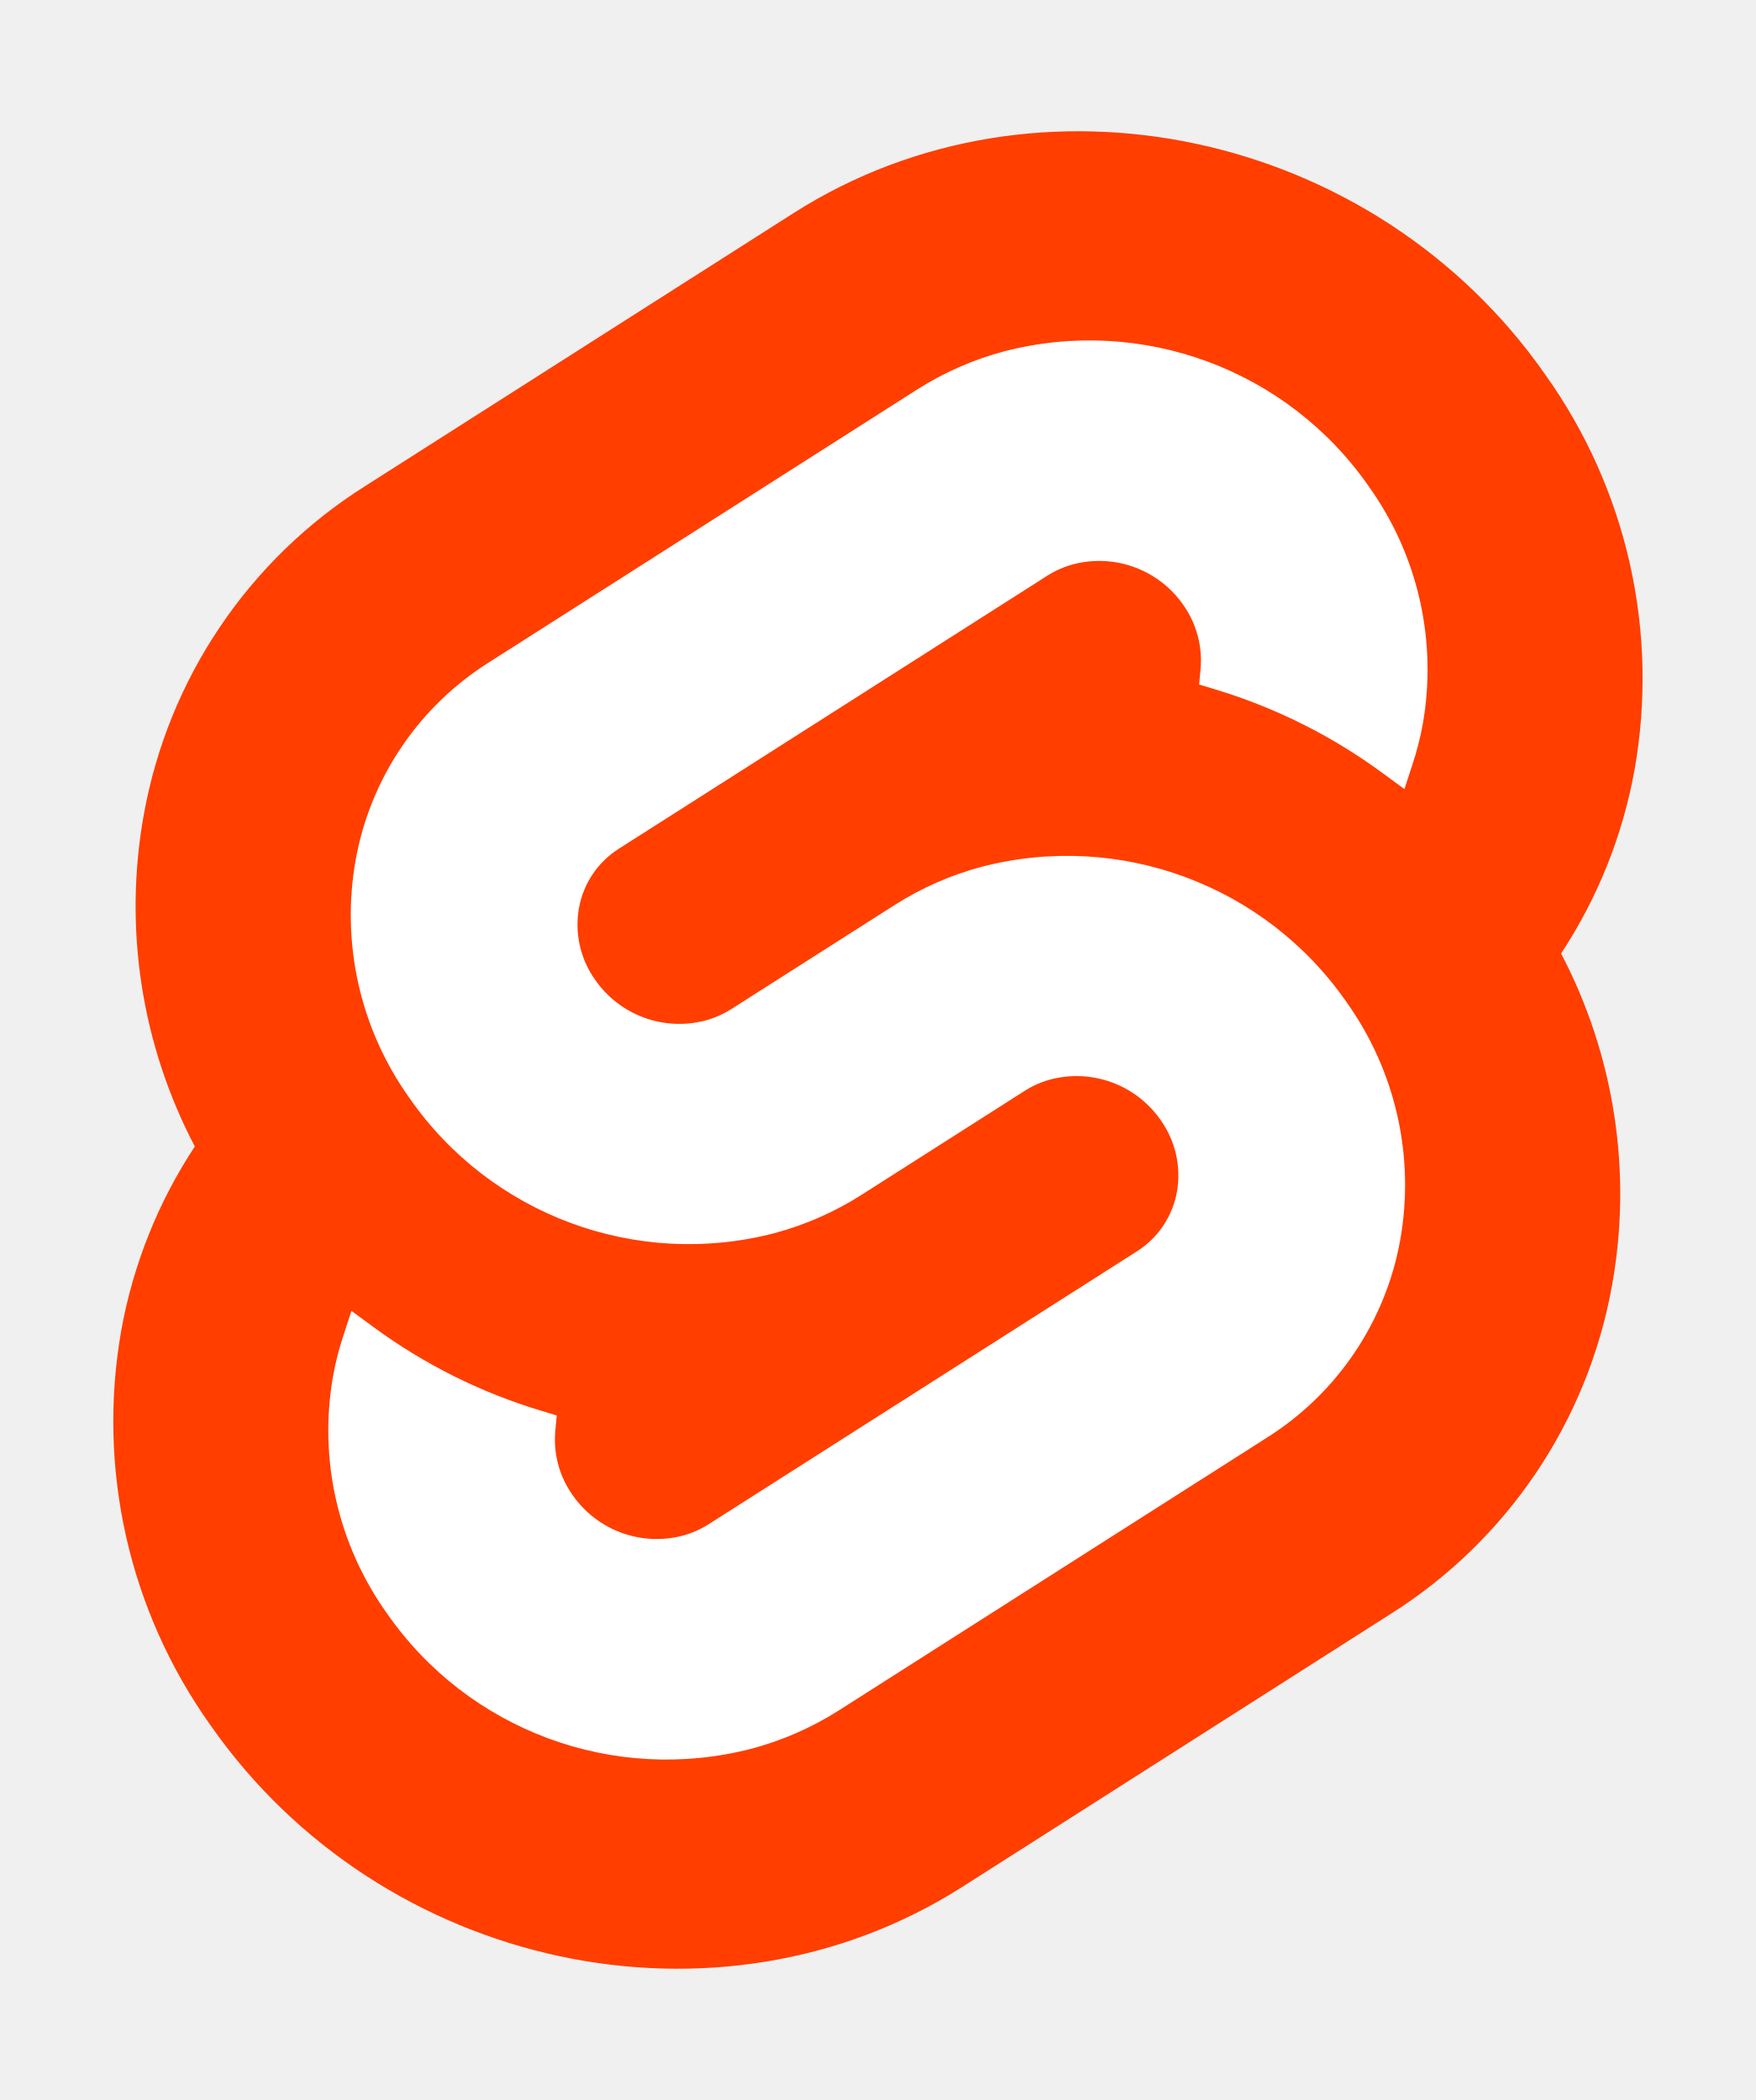
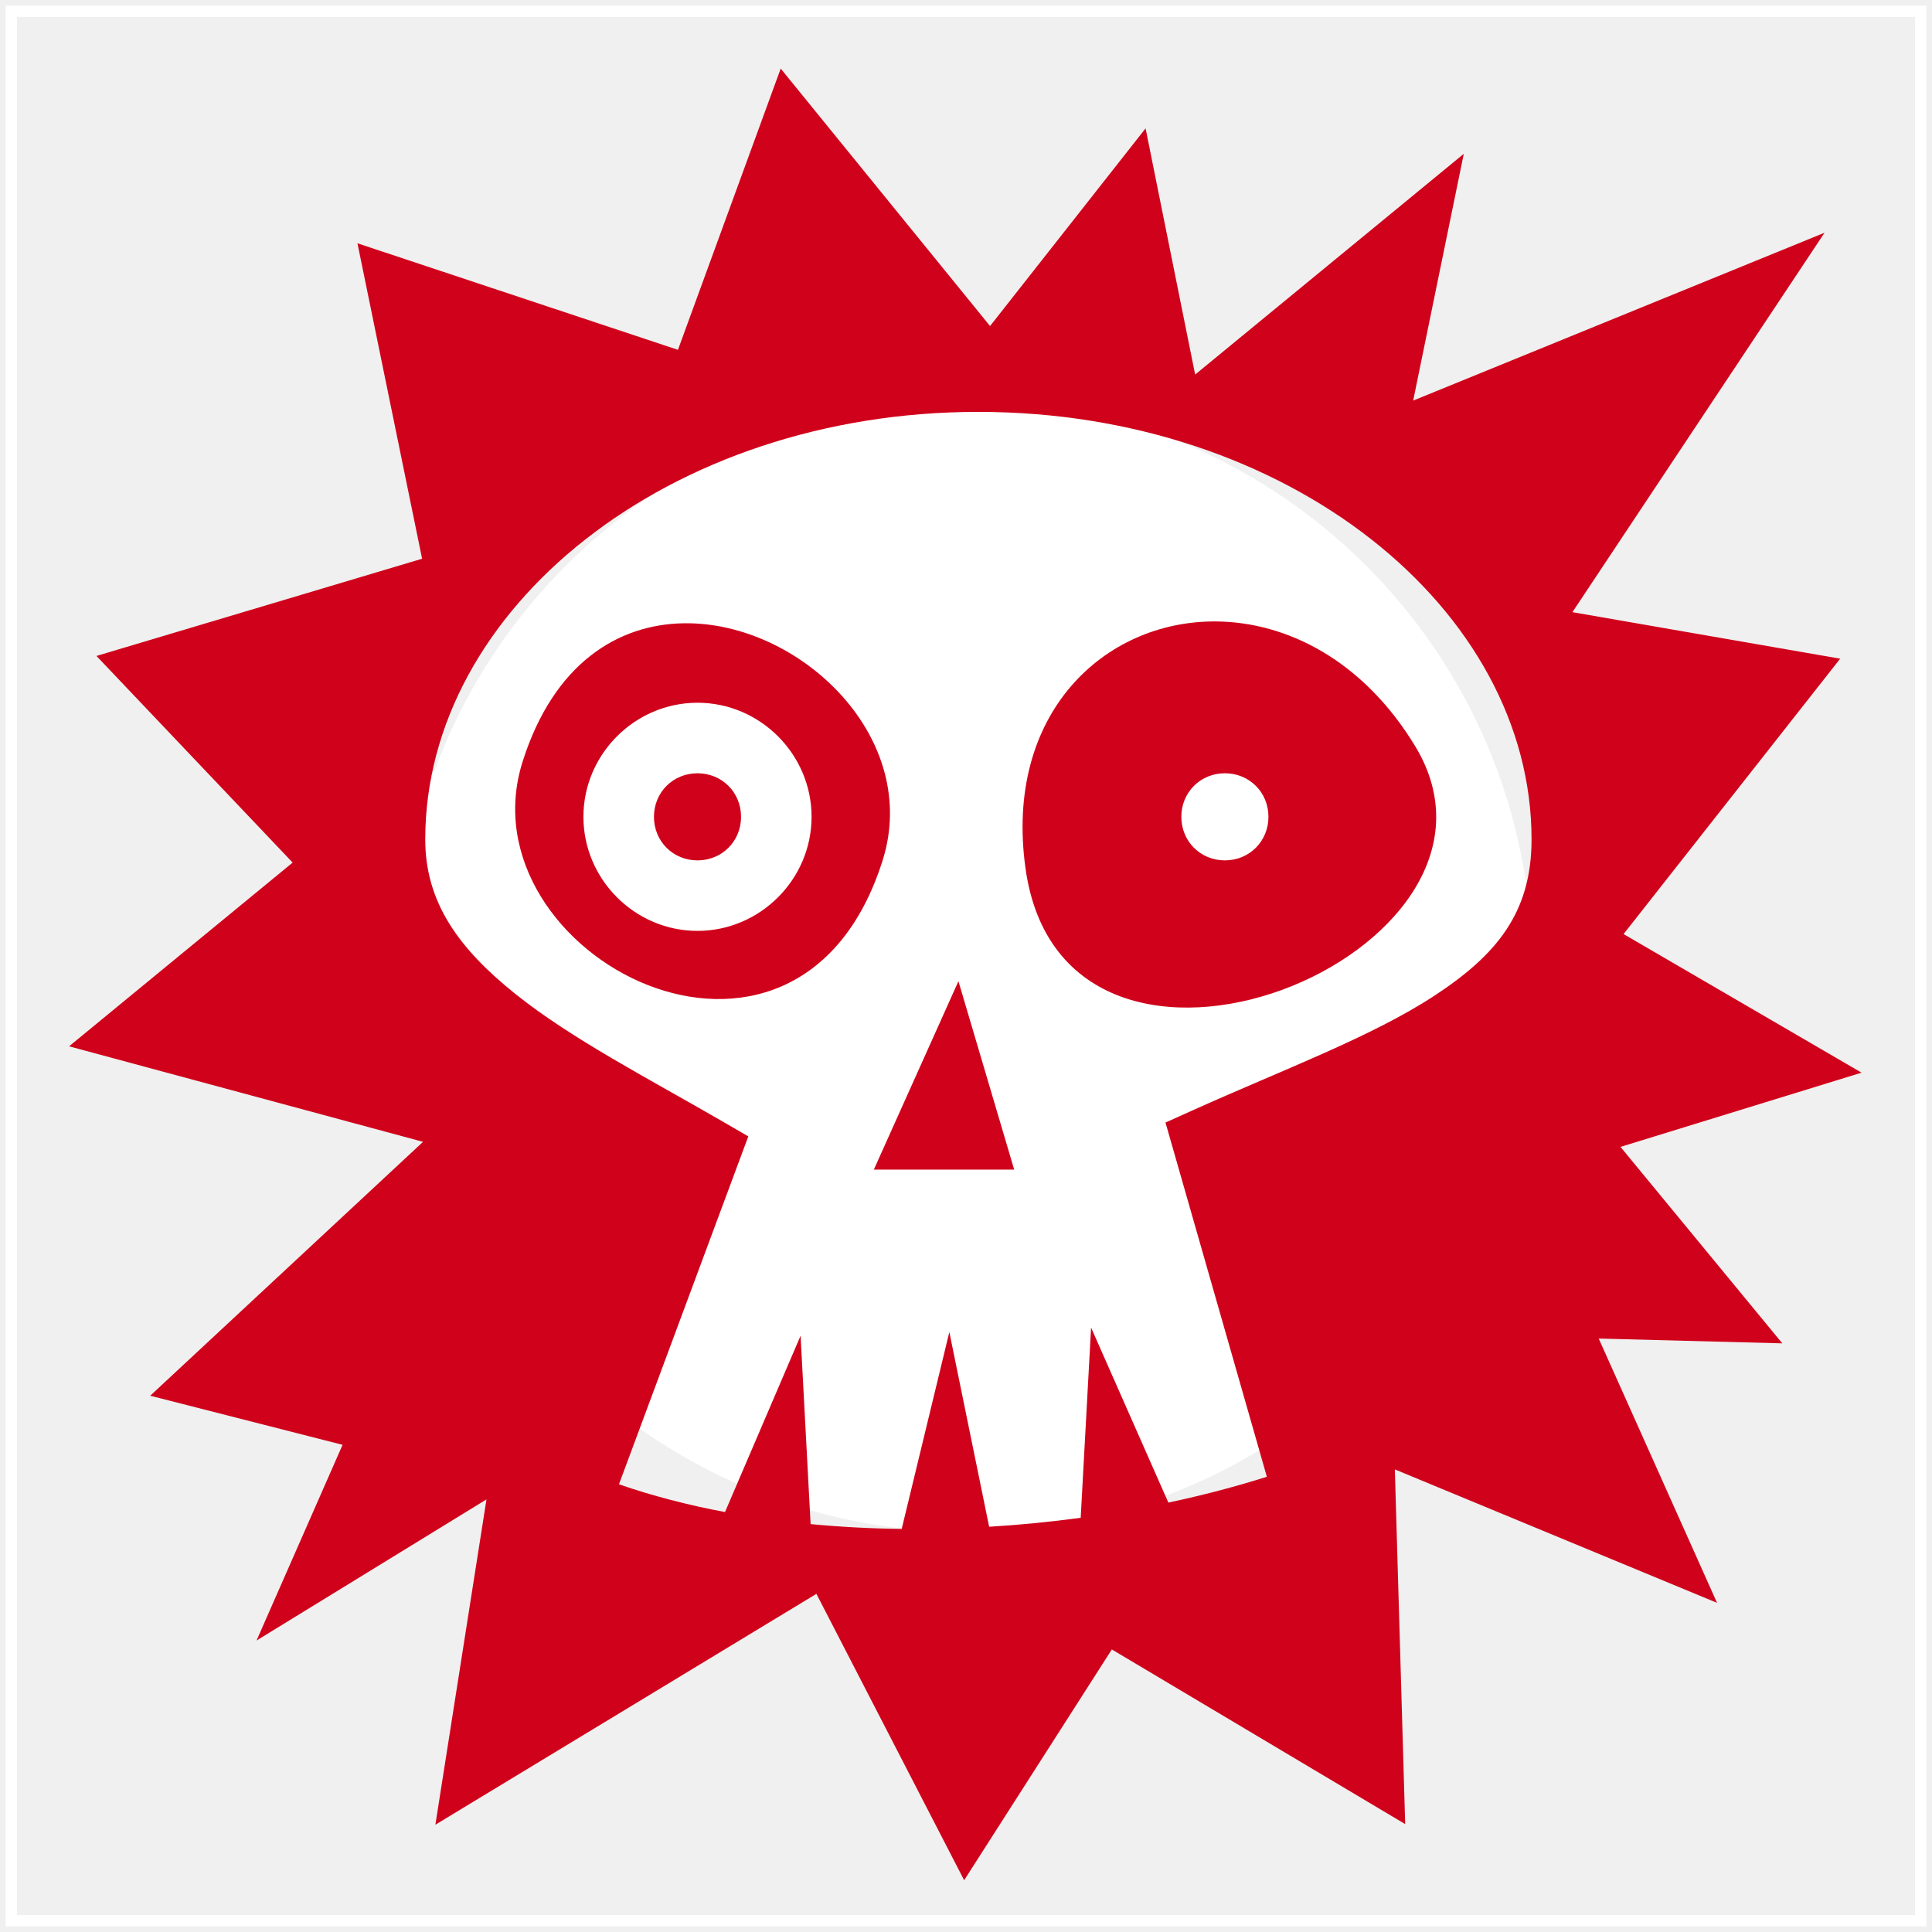
- <svg xmlns="http://www.w3.org/2000/svg" width="107" height="128" viewBox="0 0 107 128">
-   <path d="M94.157 22.819c-10.4-14.885-30.94-19.297-45.792-9.835L22.282 29.608A29.92 29.92 0 0 0 8.764 49.65a31.5 31.5 0 0 0 3.108 20.231 30 30 0 0 0-4.477 11.183 31.9 31.9 0 0 0 5.448 24.116c10.402 14.887 30.942 19.297 45.791 9.835l26.083-16.624A29.92 29.92 0 0 0 98.235 78.35a31.53 31.53 0 0 0-3.105-20.232 30 30 0 0 0 4.474-11.182 31.88 31.88 0 0 0-5.447-24.116" style="fill:#ff3e00" />
-   <path d="M45.817 106.582a20.72 20.72 0 0 1-22.237-8.243 19.17 19.17 0 0 1-3.277-14.503 18 18 0 0 1 .624-2.435l.49-1.498 1.337.981a33.6 33.6 0 0 0 10.203 5.098l.97.294-.09.968a5.85 5.85 0 0 0 1.052 3.878 6.24 6.24 0 0 0 6.695 2.485 5.8 5.8 0 0 0 1.603-.704L69.27 76.28a5.43 5.43 0 0 0 2.45-3.631 5.8 5.8 0 0 0-.987-4.371 6.24 6.24 0 0 0-6.698-2.487 5.7 5.7 0 0 0-1.6.704l-9.953 6.345a19 19 0 0 1-5.296 2.326 20.72 20.72 0 0 1-22.237-8.243 19.17 19.17 0 0 1-3.277-14.502 17.99 17.99 0 0 1 8.13-12.052l26.081-16.623a19 19 0 0 1 5.3-2.329 20.72 20.72 0 0 1 22.237 8.243 19.17 19.17 0 0 1 3.277 14.503 18 18 0 0 1-.624 2.435l-.49 1.498-1.337-.98a33.6 33.6 0 0 0-10.203-5.1l-.97-.294.09-.968a5.86 5.86 0 0 0-1.052-3.878 6.24 6.24 0 0 0-6.696-2.485 5.8 5.8 0 0 0-1.602.704L37.73 51.72a5.42 5.42 0 0 0-2.449 3.63 5.79 5.79 0 0 0 .986 4.372 6.24 6.24 0 0 0 6.698 2.486 5.8 5.8 0 0 0 1.602-.704l9.952-6.342a19 19 0 0 1 5.295-2.328 20.72 20.72 0 0 1 22.237 8.242 19.17 19.17 0 0 1 3.277 14.503 18 18 0 0 1-8.13 12.053l-26.081 16.622a19 19 0 0 1-5.3 2.328" style="fill:#fff" />
+ <svg xmlns="http://www.w3.org/2000/svg" viewBox="0 0 512 512">
+   <path d="M3 3h506v506H3z" fill="transparent" fill-opacity="1" stroke="#fff" stroke-opacity="1" stroke-width="3" />
+   <circle cx="256" cy="256" r="150" fill="white" fill-opacity="1" />
+   <g>
+     <path d="m206.893 18.176-27.23 74.533-84.936-28.235 17.134 83.593-86.297 25.768 51.99 54.76-59.252 48.69 93.805 25.314-72.3 67.283 50.978 13.012-22.8 51.867 60.937-37.405-13.543 86.213 100.975-61.183 39.156 75.894 39.135-61.16 77.744 46.284-2.74-93.998 85.386 35.367-31.36-70.043 48.653 1.272-42.88-52.065 63.88-19.67-63.064-36.73 57.404-72.982-70.96-12.328 66.82-100.553-109.022 44.486 13.414-65.402-71.193 58.504-13.135-65.244-41.22 52.388-55.477-68.23zm52.345 90.98h.047c82.104 0 146.59 52.22 146.59 113.3 0 19.404-9.242 30.604-25.768 41.433-16.525 10.827-40.02 19.56-63.863 30.28l-7.377 3.318 26.863 93.87c-8.333 2.637-17.08 4.926-26.1 6.845l-20.482-46.38-2.753 50.406a329.214 329.214 0 0 1-24.26 2.377l-10.55-51.603-12.626 52.178a292.36 292.36 0 0 1-24.138-1.274l-2.656-49.922-20.033 46.727c-9.805-1.852-19.24-4.285-28.1-7.36l34.276-92.197-6.82-3.953c-19.516-11.314-40.035-21.866-54.97-33.846-14.936-11.98-23.823-24.21-23.823-40.902 0-61.068 64.46-113.278 146.54-113.3zm62.9 55.53c-29.543-.155-56.048 24.43-50.378 65.375 10.284 74.273 136.613 22.558 103.254-32.357-13.756-22.645-33.94-32.915-52.877-33.016zm-140.925.486c-17.51.267-34.493 10.685-42.723 36.69-16.22 51.262 72.746 97.79 95.4 26.2 10.138-32.038-20.812-62.226-50.982-62.884a43.536 43.536 0 0 0-1.695-.006zm3.63 21.062c16.585 0 30.23 13.645 30.23 30.23 0 16.587-13.645 30.23-30.23 30.23-16.583 0-30.23-13.643-30.23-30.23 0-16.584 13.646-30.23 30.23-30.23zm0 18.69c-6.484 0-11.54 5.056-11.54 11.54 0 6.488 5.055 11.544 11.54 11.544 6.487 0 11.544-5.056 11.544-11.543 0-6.487-5.057-11.54-11.543-11.54zm139.764 0c6.486 0 11.543 5.054 11.543 11.54 0 6.488-5.057 11.544-11.543 11.544-6.485 0-11.54-5.056-11.54-11.543 0-6.485 5.055-11.54 11.54-11.54zm-70.613 55.105-22.414 49.923h37.188l-14.774-49.924z" fill="#d0021b" fill-opacity="1" />
+   </g>
</svg>
